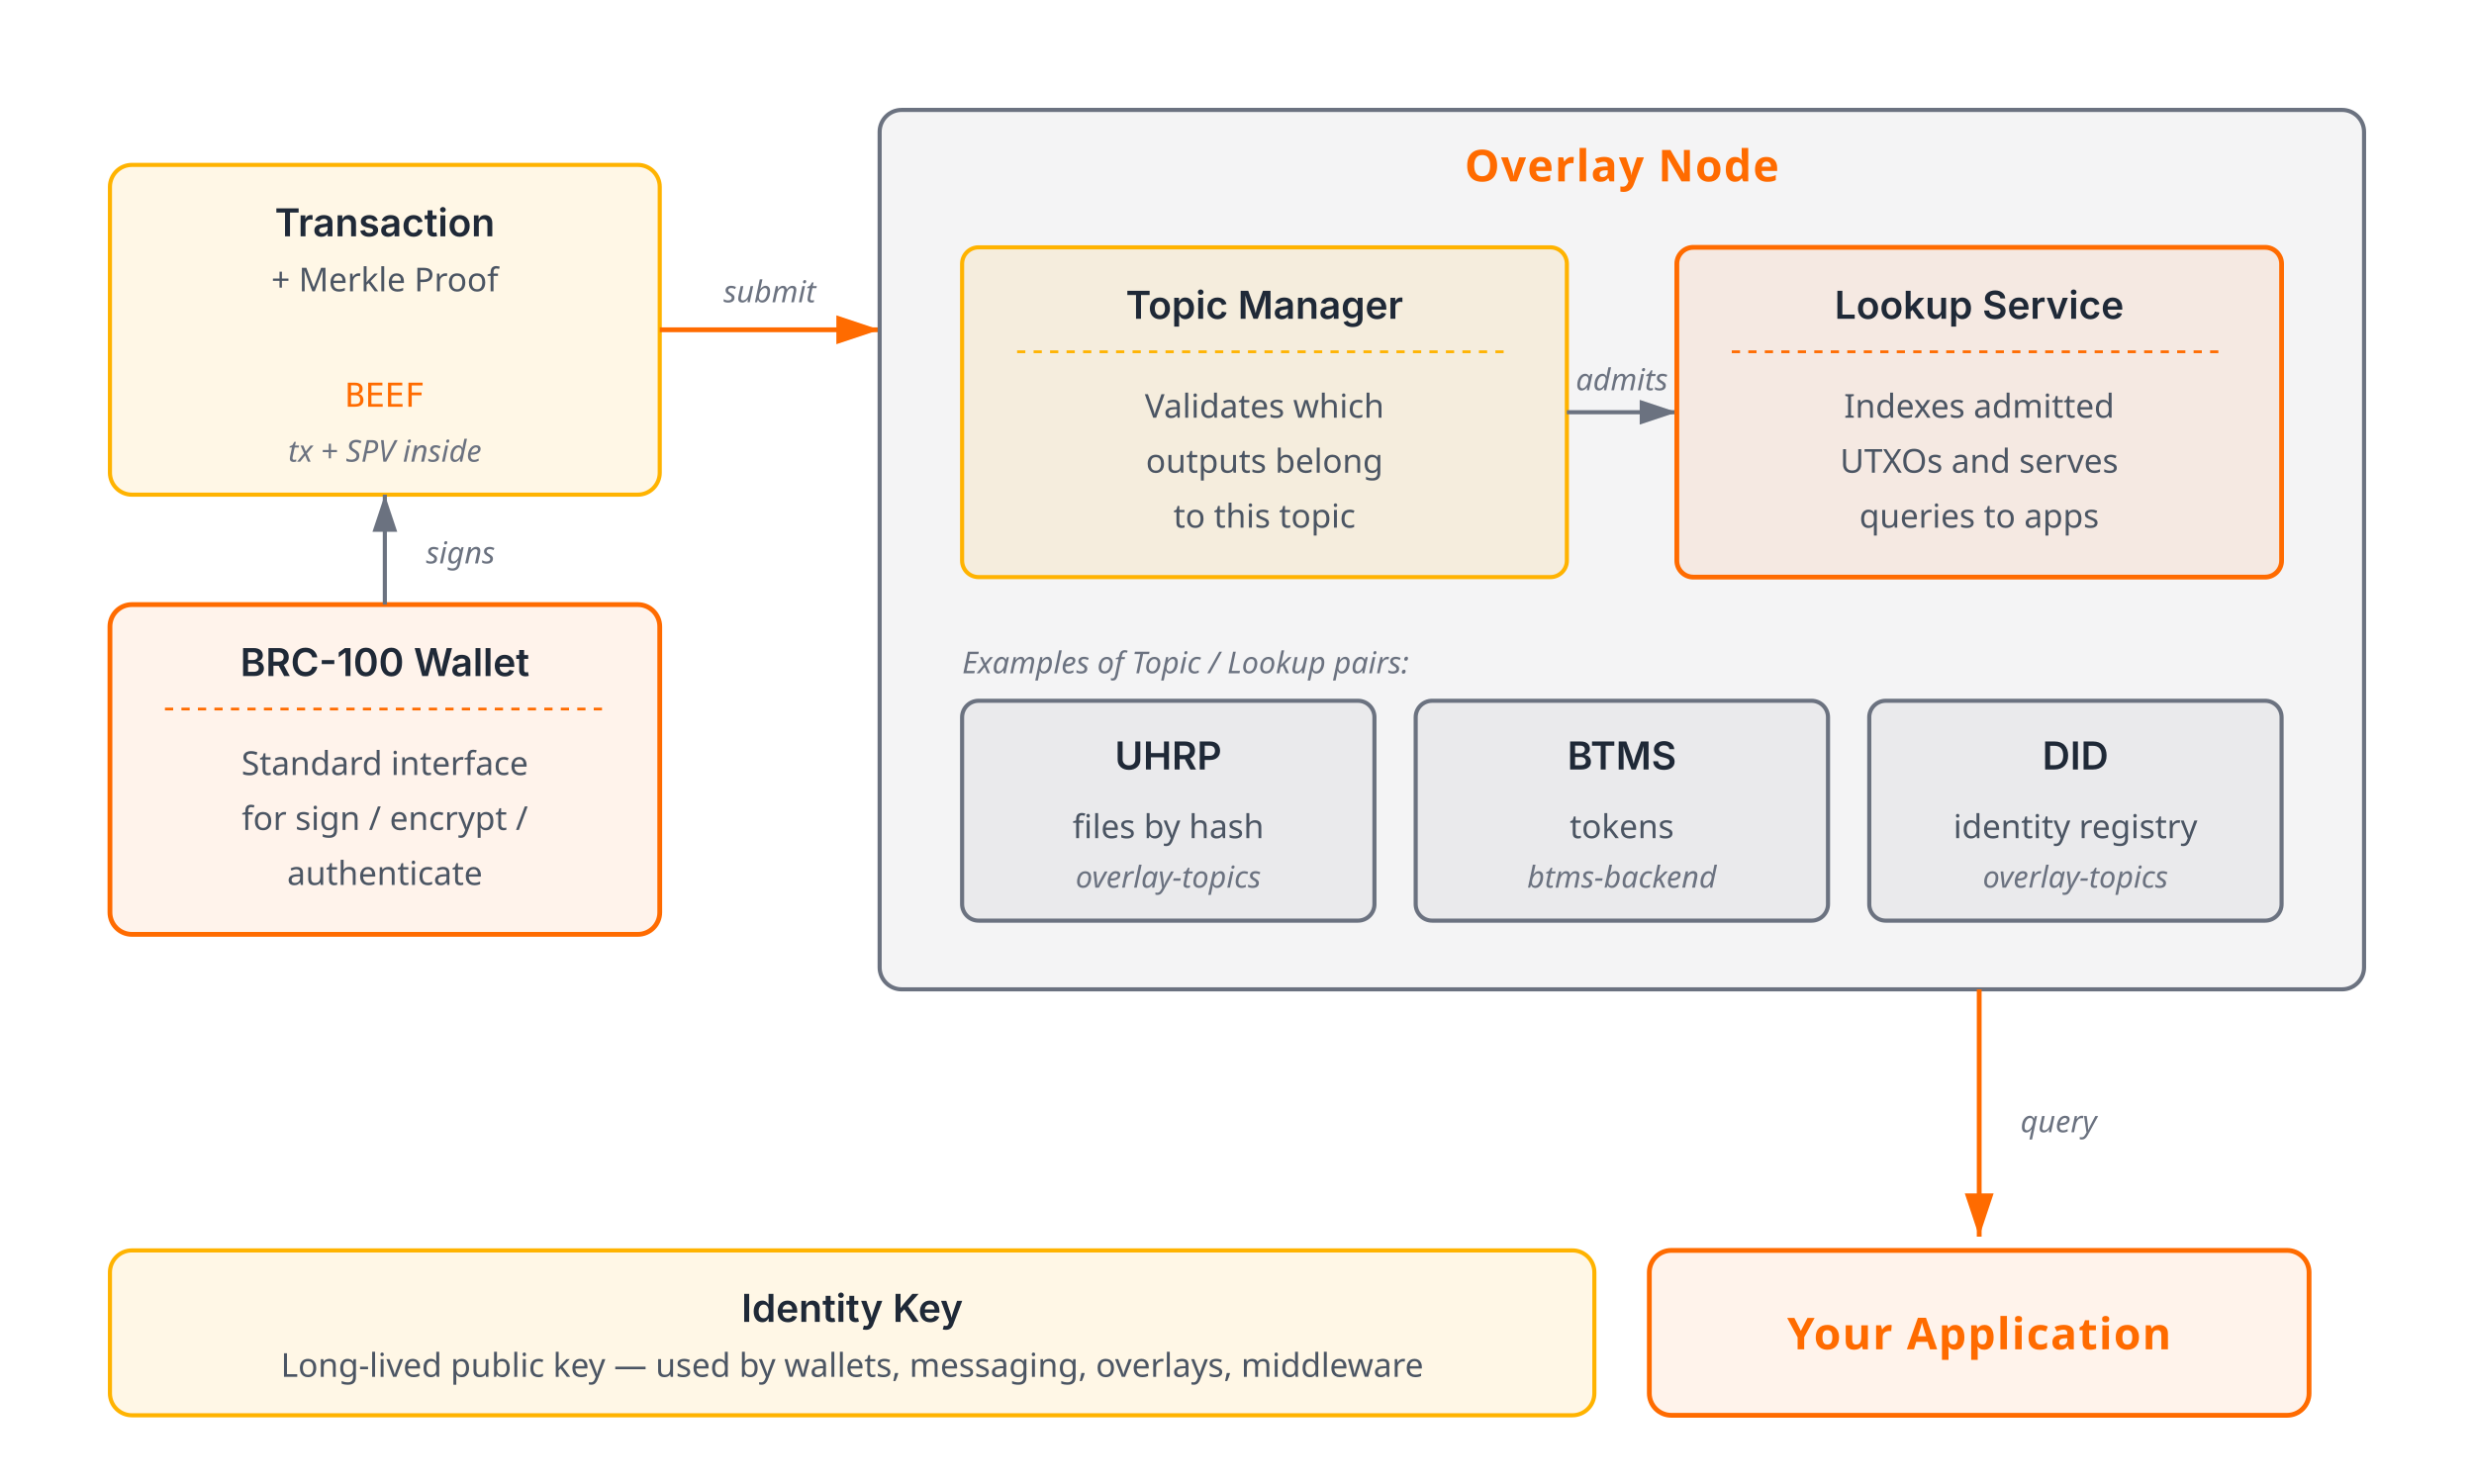
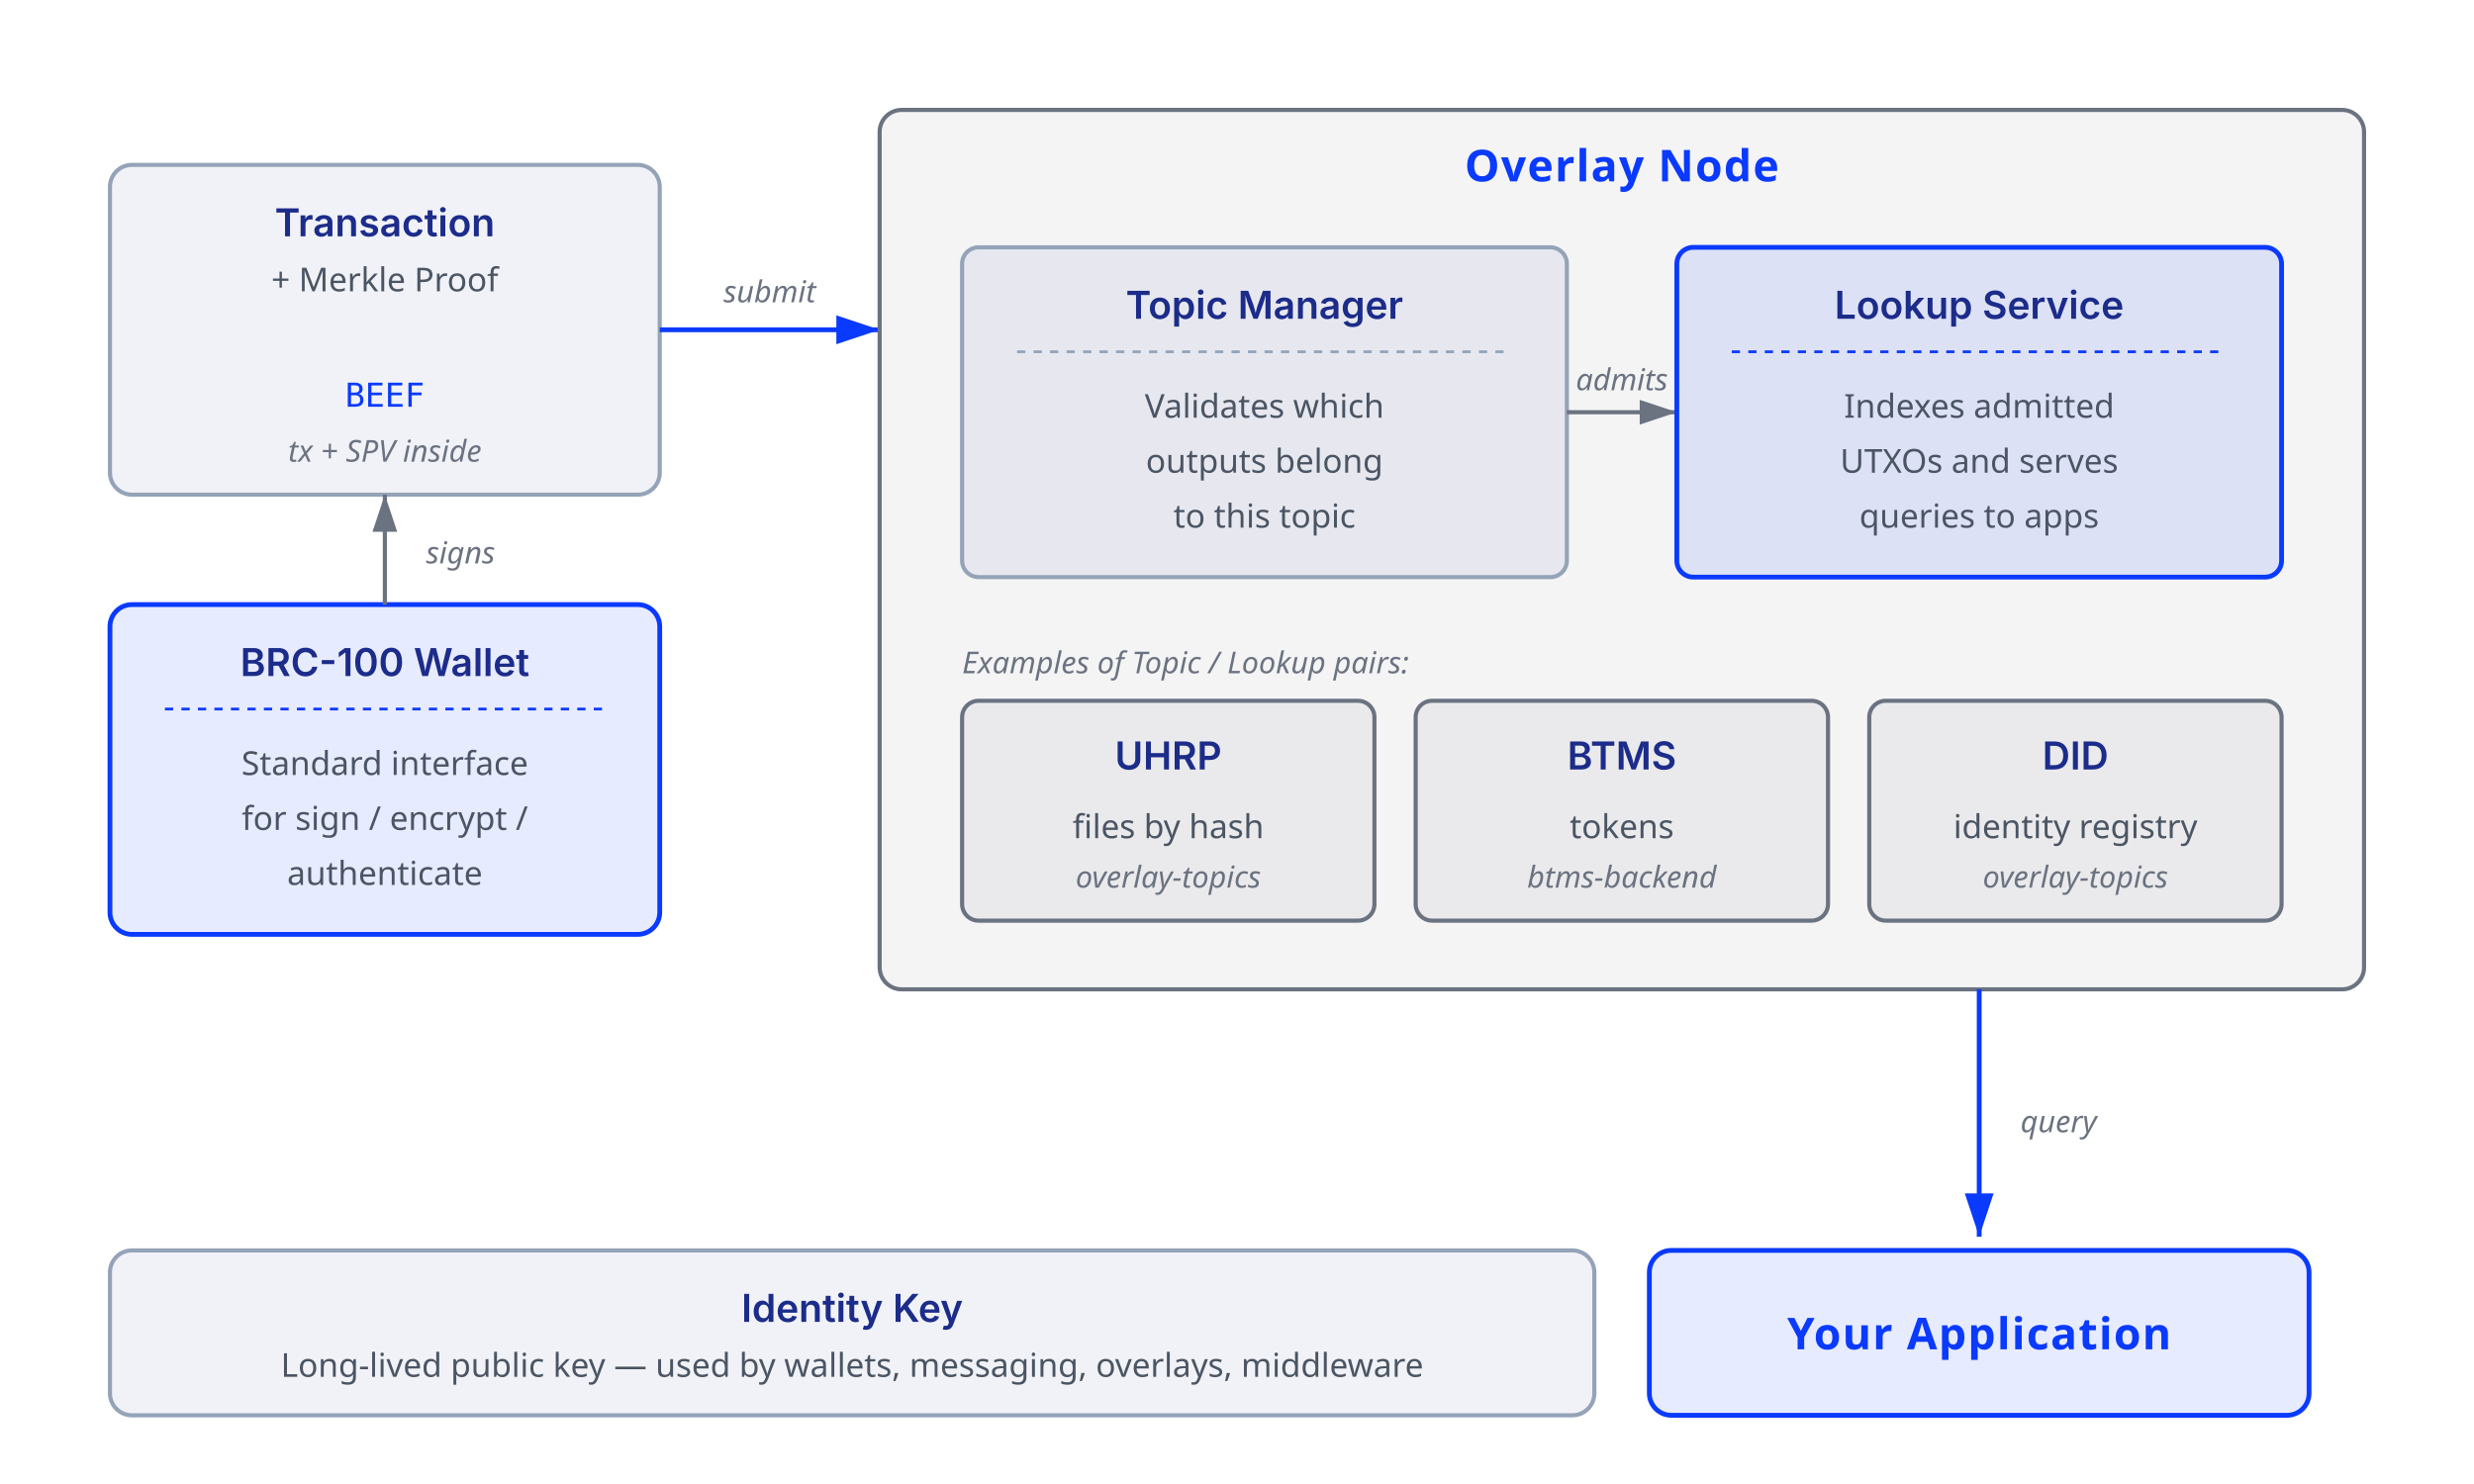
<svg xmlns="http://www.w3.org/2000/svg" viewBox="0 0 900 540" role="img" aria-labelledby="title desc">
  <style>
    .box { fill: rgba(120,120,130,0.08); stroke: #6B7280; stroke-width: 1.5; }
-     .box-accent { fill: rgba(255,107,0,0.08); stroke: #FF6B00; stroke-width: 1.75; }
-     .box-amber { fill: rgba(255,179,0,0.10); stroke: #FFB300; stroke-width: 1.5; }
+     .box-accent { fill: rgba(58,85,255,0.12); stroke: #0a3afd; stroke-width: 1.75; }
+     .box-amber { fill: rgba(28,44,138,0.06); stroke: #94a3b8; stroke-width: 1.5; }
    .arrow { stroke: #6B7280; stroke-width: 1.5; fill: none; marker-end: url(#arrow); }
-     .arrow-orange { stroke: #FF6B00; stroke-width: 1.75; fill: none; marker-end: url(#arrow-orange); }
-     .title { font: 600 14px ui-sans-serif, system-ui, -apple-system, sans-serif; fill: #1F2937; }
+     .arrow-orange { stroke: #0a3afd; stroke-width: 1.75; fill: none; marker-end: url(#arrow-orange); }
+     .title { font: 600 14px ui-sans-serif, system-ui, -apple-system, sans-serif; fill: #1c2c8a; }
    .label { font: 12px ui-sans-serif, system-ui, sans-serif; fill: #4B5563; }
-     .label-mono { font: 12px ui-monospace, "SF Mono", Menlo, monospace; fill: #FF6B00; }
-     .heading { font: 700 16px ui-sans-serif, system-ui, sans-serif; fill: #FF6B00; letter-spacing: 0.5px; }
+     .label-mono { font: 12px ui-monospace, "SF Mono", Menlo, monospace; fill: #0a3afd; }
+     .heading { font: 700 16px ui-sans-serif, system-ui, sans-serif; fill: #0a3afd; letter-spacing: 0.5px; }
    .caption { font: italic 11px ui-sans-serif, system-ui, sans-serif; fill: #6B7280; }
  </style>
  <defs>
    <marker id="arrow" markerWidth="10" markerHeight="10" refX="9" refY="3" orient="auto">
      <path d="M0,0 L0,6 L9,3 z" fill="#6B7280" />
    </marker>
    <marker id="arrow-orange" markerWidth="10" markerHeight="10" refX="9" refY="3" orient="auto">
-       <path d="M0,0 L0,6 L9,3 z" fill="#FF6B00" />
+       <path d="M0,0 L0,6 L9,3 z" fill="#0a3afd" />
    </marker>
  </defs>
  <rect x="40" y="60" width="200" height="120" rx="8" class="box-amber" />
  <text x="140" y="86" text-anchor="middle" class="title">Transaction</text>
  <text x="140" y="106" text-anchor="middle" class="label">+ Merkle Proof</text>
  <text x="140" y="148" text-anchor="middle" class="label-mono">BEEF</text>
  <text x="140" y="168" text-anchor="middle" class="caption">tx + SPV inside</text>
  <line x1="240" y1="120" x2="320" y2="120" class="arrow-orange" />
  <text x="280" y="110" text-anchor="middle" class="caption">submit</text>
  <rect x="320" y="40" width="540" height="320" rx="8" class="box" />
  <text x="590" y="66" text-anchor="middle" class="heading">Overlay Node</text>
  <rect x="350" y="90" width="220" height="120" rx="6" class="box-amber" />
  <text x="460" y="116" text-anchor="middle" class="title">Topic Manager</text>
-   <line x1="370" y1="128" x2="550" y2="128" stroke="#FFB300" stroke-width="1" stroke-dasharray="3,3" />
+   <line x1="370" y1="128" x2="550" y2="128" stroke="#94a3b8" stroke-width="1" stroke-dasharray="3,3" />
  <text x="460" y="152" text-anchor="middle" class="label">Validates which</text>
  <text x="460" y="172" text-anchor="middle" class="label">outputs belong</text>
  <text x="460" y="192" text-anchor="middle" class="label">to this topic</text>
  <line x1="570" y1="150" x2="610" y2="150" class="arrow" />
  <text x="590" y="142" text-anchor="middle" class="caption">admits</text>
  <rect x="610" y="90" width="220" height="120" rx="6" class="box-accent" />
  <text x="720" y="116" text-anchor="middle" class="title">Lookup Service</text>
-   <line x1="630" y1="128" x2="810" y2="128" stroke="#FF6B00" stroke-width="1" stroke-dasharray="3,3" />
+   <line x1="630" y1="128" x2="810" y2="128" stroke="#0a3afd" stroke-width="1" stroke-dasharray="3,3" />
  <text x="720" y="152" text-anchor="middle" class="label">Indexes admitted</text>
  <text x="720" y="172" text-anchor="middle" class="label">UTXOs and serves</text>
  <text x="720" y="192" text-anchor="middle" class="label">queries to apps</text>
  <text x="350" y="245" class="caption">Examples of Topic / Lookup pairs:</text>
  <rect x="350" y="255" width="150" height="80" rx="6" class="box" />
  <text x="425" y="280" text-anchor="middle" class="title">UHRP</text>
  <text x="425" y="305" text-anchor="middle" class="label">files by hash</text>
  <text x="425" y="323" text-anchor="middle" class="caption">overlay-topics</text>
  <rect x="515" y="255" width="150" height="80" rx="6" class="box" />
  <text x="590" y="280" text-anchor="middle" class="title">BTMS</text>
  <text x="590" y="305" text-anchor="middle" class="label">tokens</text>
  <text x="590" y="323" text-anchor="middle" class="caption">btms-backend</text>
  <rect x="680" y="255" width="150" height="80" rx="6" class="box" />
  <text x="755" y="280" text-anchor="middle" class="title">DID</text>
  <text x="755" y="305" text-anchor="middle" class="label">identity registry</text>
  <text x="755" y="323" text-anchor="middle" class="caption">overlay-topics</text>
  <line x1="720" y1="360" x2="720" y2="450" class="arrow-orange" />
  <text x="735" y="412" class="caption">query</text>
  <rect x="600" y="455" width="240" height="60" rx="8" class="box-accent" />
  <text x="720" y="491" text-anchor="middle" class="heading">Your Application</text>
  <rect x="40" y="220" width="200" height="120" rx="8" class="box-accent" />
  <text x="140" y="246" text-anchor="middle" class="title">BRC-100 Wallet</text>
-   <line x1="60" y1="258" x2="220" y2="258" stroke="#FF6B00" stroke-width="1" stroke-dasharray="3,3" />
+   <line x1="60" y1="258" x2="220" y2="258" stroke="#0a3afd" stroke-width="1" stroke-dasharray="3,3" />
  <text x="140" y="282" text-anchor="middle" class="label">Standard interface</text>
  <text x="140" y="302" text-anchor="middle" class="label">for sign / encrypt /</text>
  <text x="140" y="322" text-anchor="middle" class="label">authenticate</text>
  <line x1="140" y1="220" x2="140" y2="180" class="arrow" />
  <text x="155" y="205" class="caption">signs</text>
  <rect x="40" y="455" width="540" height="60" rx="8" class="box-amber" />
  <text x="310" y="481" text-anchor="middle" class="title">Identity Key</text>
  <text x="310" y="501" text-anchor="middle" class="label">Long-lived public key — used by wallets, messaging, overlays, middleware</text>
</svg>
